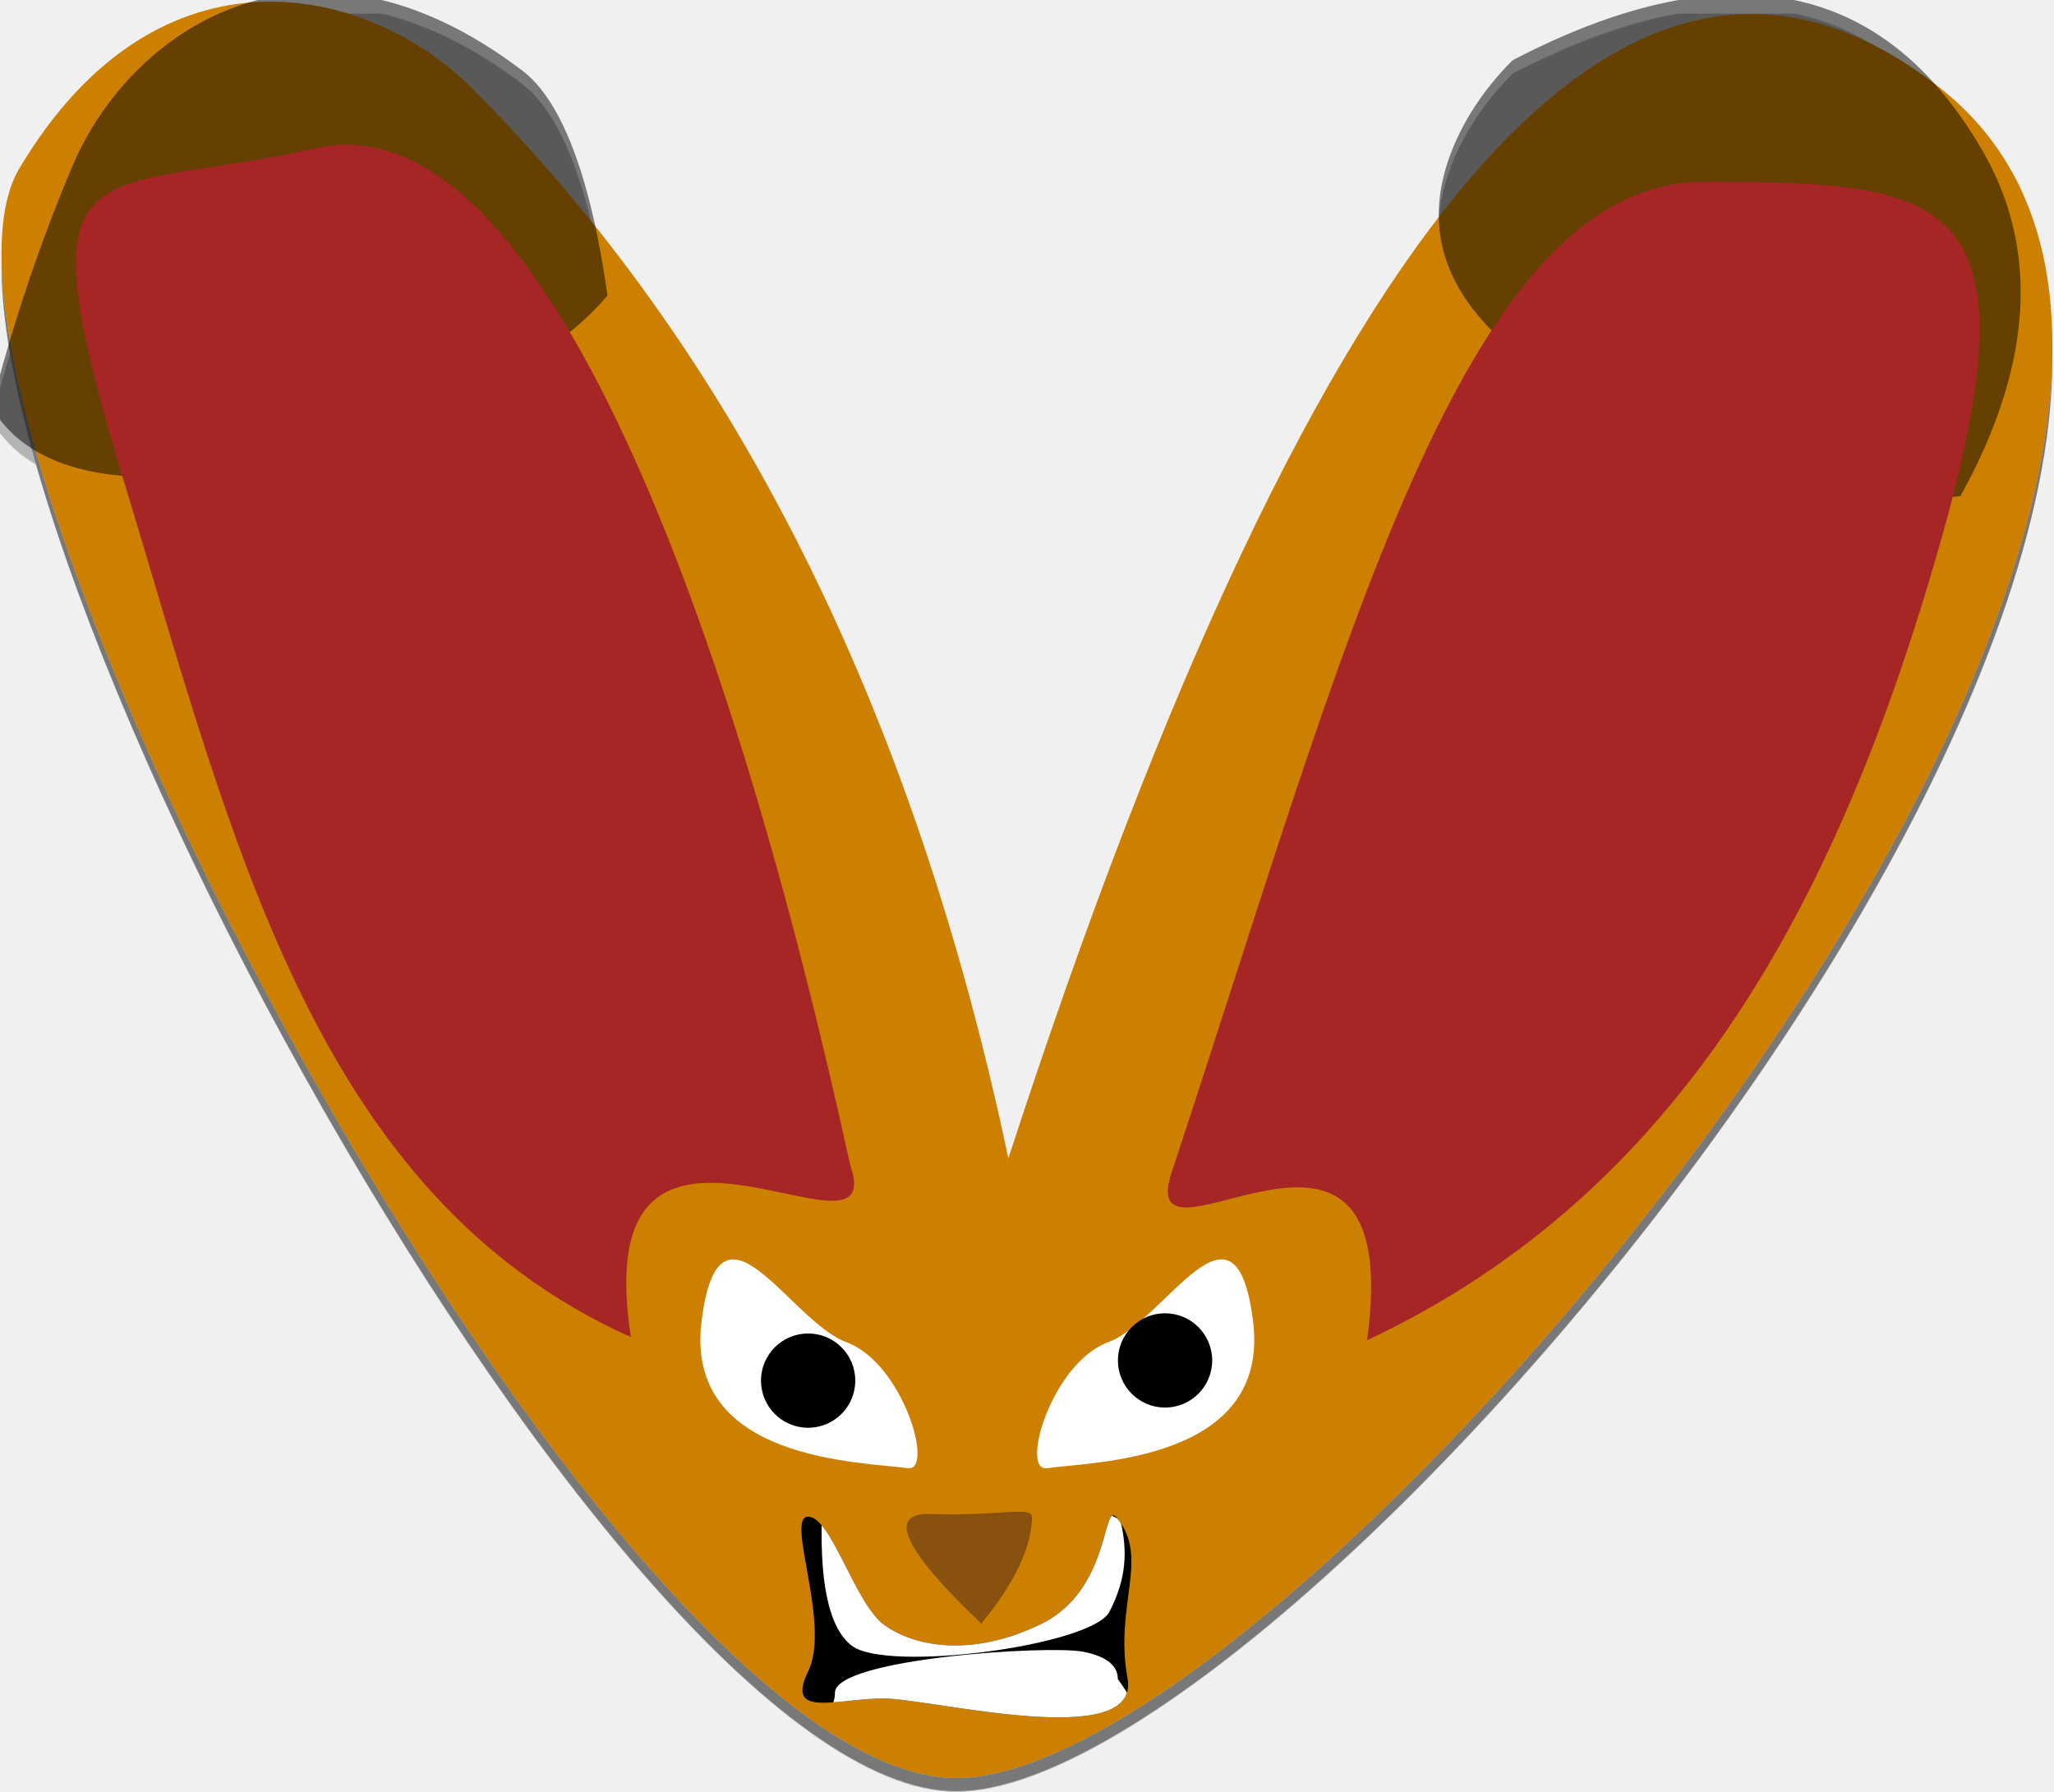
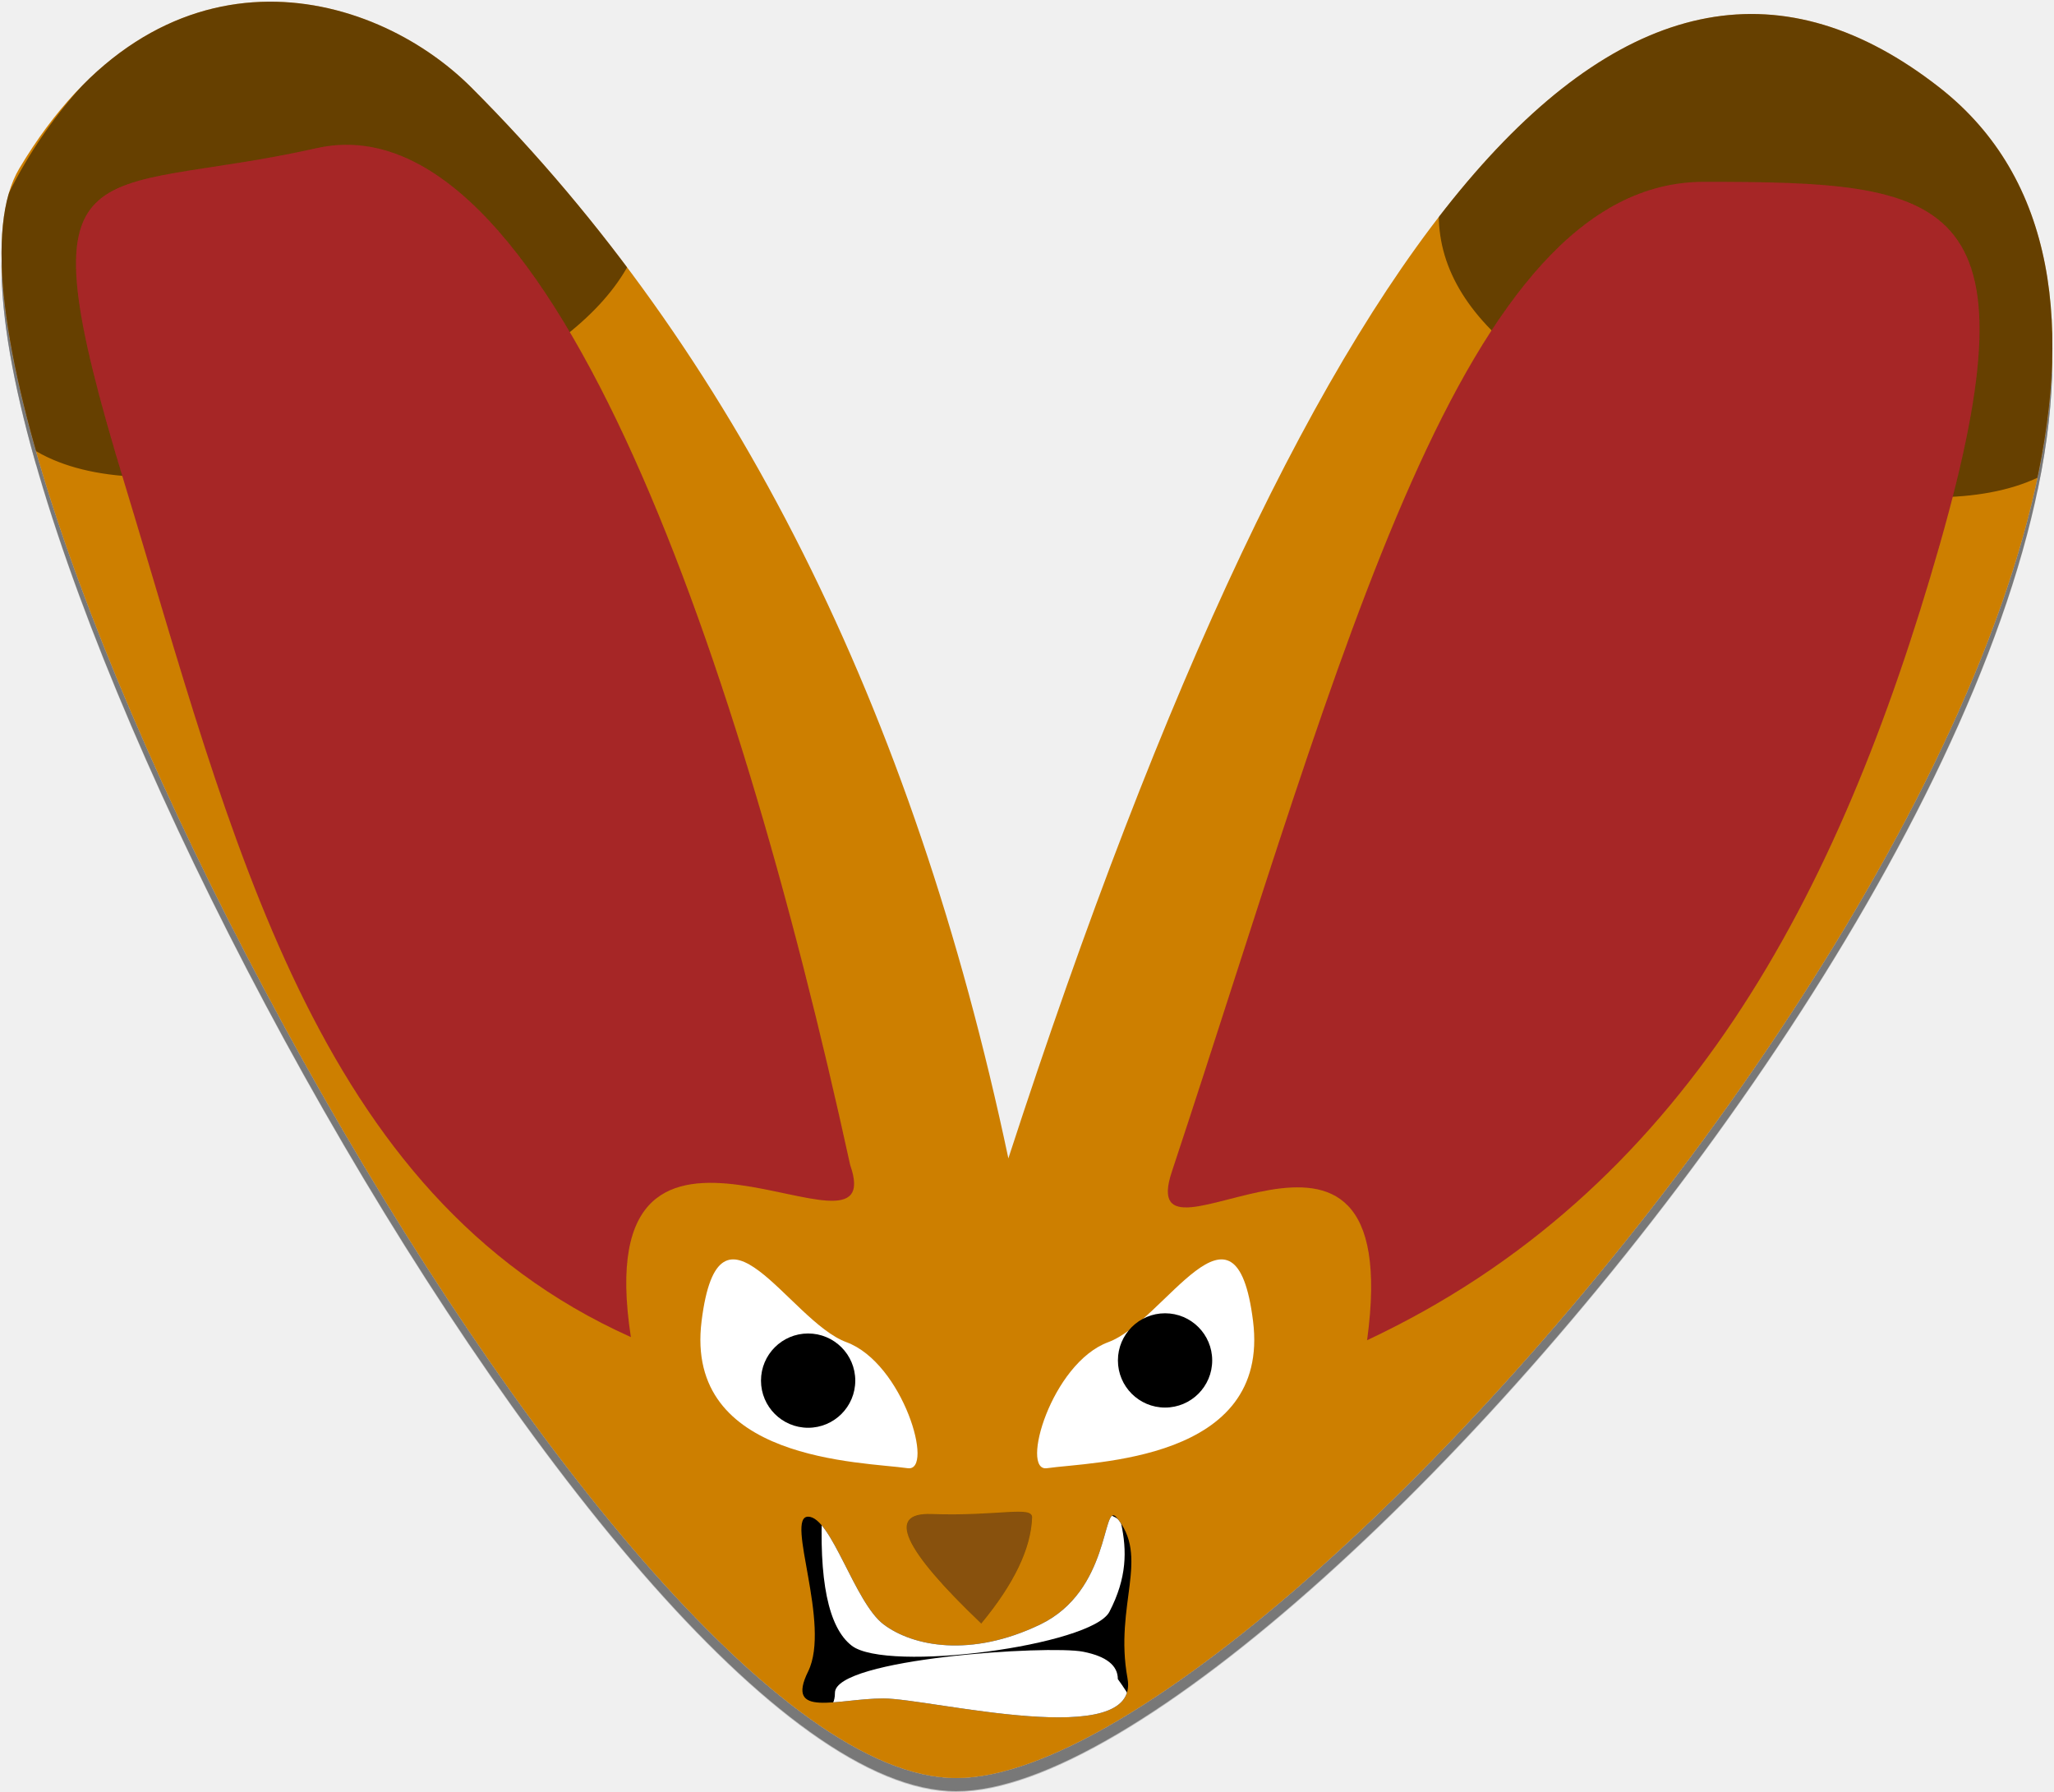
<svg xmlns="http://www.w3.org/2000/svg" xmlns:xlink="http://www.w3.org/1999/xlink" width="305px" height="266px" viewBox="0 0 305 266" version="1.1">
  <defs>
    <filter x="-0.3%" y="-0.4%" width="100.7%" height="101.5%" filterUnits="objectBoundingBox" id="filter-1">
      <feOffset dx="0" dy="2" in="SourceAlpha" result="shadowOffsetOuter1" />
      <feColorMatrix values="0 0 0 0 0   0 0 0 0 0   0 0 0 0 0  0 0 0 0.5 0" type="matrix" in="shadowOffsetOuter1" result="shadowMatrixOuter1" />
      <feMerge>
        <feMergeNode in="shadowMatrixOuter1" />
        <feMergeNode in="SourceGraphic" />
      </feMerge>
    </filter>
    <path d="M70,13 C55.092,-1.922 23.747,-10 2.874,25 C-18,60 90,264 142,264 C194,264 357,67 288,13 C242,-23 195.911,30 149.733,172 C135.592,105.052 109.015,52.052 70,13 Z" id="path-2" />
    <path d="M46.698,0.202 C44.689,-1.769 45.836,11.198 35.488,16.196 C25.141,21.194 16.517,19.445 12.206,16.196 C7.894,12.947 4.445,0.202 0.996,0.202 C-2.454,0.202 4.445,16.196 0.996,23.193 C-2.454,30.191 5.307,27.192 12.206,27.192 C19.104,27.192 50.433,35.189 48.423,24.193 C46.413,13.197 51.872,6.2 46.698,0.202 Z" id="path-4" />
  </defs>
  <g id="Symbols" stroke="none" stroke-width="1" fill="none" fill-rule="evenodd">
    <g id="letter/v" transform="translate(-58, -45)">
      <g id="v" filter="url(#filter-1)" transform="translate(58, 45)">
        <g id="Oval-2">
          <mask id="mask-3" fill="white">
            <use xlink:href="#path-2" />
          </mask>
          <use id="Mask" fill="#CD7F00" xlink:href="#path-2" />
-           <path d="M260.695,69.79 C289.414,69.79 318.851,61.777 318.851,42.17 C318.851,22.564 289.414,-1.21 260.695,-1.21 C231.976,-1.21 214.851,22.564 214.851,42.17 C214.851,61.777 231.976,69.79 260.695,69.79 Z" fill="#000000" opacity="0.5" mask="url(#mask-3)" transform="translate(266.8515, 34.29039) rotate(22) translate(-266.8515, -34.29039) " />
-           <path d="M36.695,66.79 C65.414,66.79 94.851,58.777 94.851,39.17 C94.851,19.564 65.414,-4.21 36.695,-4.21 C7.976,-4.21 -9.149,19.564 -9.149,39.17 C-9.149,58.777 7.976,66.79 36.695,66.79 Z" id="Oval-2-Copy" fill="#000000" opacity="0.5" mask="url(#mask-3)" transform="translate(42.85148, 31.29039) scale(-1, 1) rotate(22) translate(-42.85148, -31.29039) " />
+           <path d="M247.845,64.899 C221.217,54.141 208.341,40.296 215.686,22.117 C223.031,3.939 247.814,-11.689 274.442,-0.931 C301.069,9.827 319.458,42.898 312.113,61.076 C304.769,79.255 274.472,75.657 247.845,64.899 Z M61.858,61.899 C35.231,72.657 4.934,76.255 -2.41,58.076 C-9.755,39.898 8.634,6.827 35.261,-3.931 C61.889,-14.689 86.672,0.939 94.017,19.117 C101.362,37.296 88.486,51.141 61.858,61.899 Z" id="Combined-Shape" fill="#000000" opacity="0.5" mask="url(#mask-3)" />
        </g>
        <path d="M174,174 C199.582,96.847 217,27 253,27 C289,27 303,28.5 288,81 C273,133.5 249.862,177 203,199 C209,155 168.082,191.847 174,174 Z" id="Path-80" fill="#A62727" />
        <path d="M13.062,173.953 C28.921,94.699 55.791,14.628 89.655,21.628 C123.519,28.628 133.993,18.523 118.993,71.023 C103.993,123.523 92.924,176.953 46.062,198.953 C52.062,154.953 7.145,191.799 13.062,173.953 Z" id="Path-80-Copy" fill="#A62727" transform="translate(69.09767, 110.0763) scale(-1, 1) rotate(1) translate(-69.09767, -110.0763) " />
        <path d="M153,225 C153,223.197 148,225 138,225 C131.333,225 134,230.333 146,241 C150.667,234.944 153,229.611 153,225 Z" id="Path-81" fill="#885107" transform="translate(143.7143, 232.5994) rotate(2) translate(-143.7143, -232.5994) " />
        <path d="M155.462,218.004 C151.442,218.588 156.113,202.403 164.578,199.283 C173.043,196.162 183.461,175.296 186.066,196.162 C188.67,217.028 162.186,217.028 155.462,218.004 Z" id="Path-82" fill="#FFFFFF" />
        <circle id="Oval" fill="#000000" cx="173" cy="202" r="7" />
        <path d="M105.462,218.004 C101.442,218.588 106.113,202.403 114.578,199.283 C123.043,196.162 133.461,175.296 136.066,196.162 C138.67,217.028 112.186,217.028 105.462,218.004 Z" id="Path-82-Copy" fill="#FFFFFF" transform="translate(120.1227, 202.5099) scale(-1, 1) translate(-120.1227, -202.5099) " />
        <circle id="Oval-Copy" fill="#000000" transform="translate(120, 205) scale(-1, 1) translate(-120, -205) " cx="120" cy="205" r="7" />
        <g id="Path-84" transform="translate(119, 225)">
          <mask id="mask-5" fill="white">
            <use xlink:href="#path-4" />
          </mask>
          <use id="Mask" fill="#000000" xlink:href="#path-4" />
          <path d="M45.74,14.319 C43.131,19.355 12.691,23.385 7.473,19.355 C3.994,16.669 2.544,9.618 3.124,-1.799 C32.115,-2.47 46.9,-1.463 47.48,1.223 C48.35,5.253 48.35,9.282 45.74,14.319 Z" fill="#FFFFFF" mask="url(#mask-5)" />
          <path d="M46.988,24.317 C46.988,22.286 45.273,20.931 41.844,20.254 C36.7,19.238 4.981,21.27 4.981,26.349 C4.981,31.428 -1.877,27.365 2.409,31.428 C6.696,35.492 53.846,45.65 52.988,38.539 C52.417,33.799 50.417,29.058 46.988,24.317 Z" id="Path-2" fill="#FFFFFF" mask="url(#mask-5)" />
        </g>
      </g>
    </g>
  </g>
</svg>
